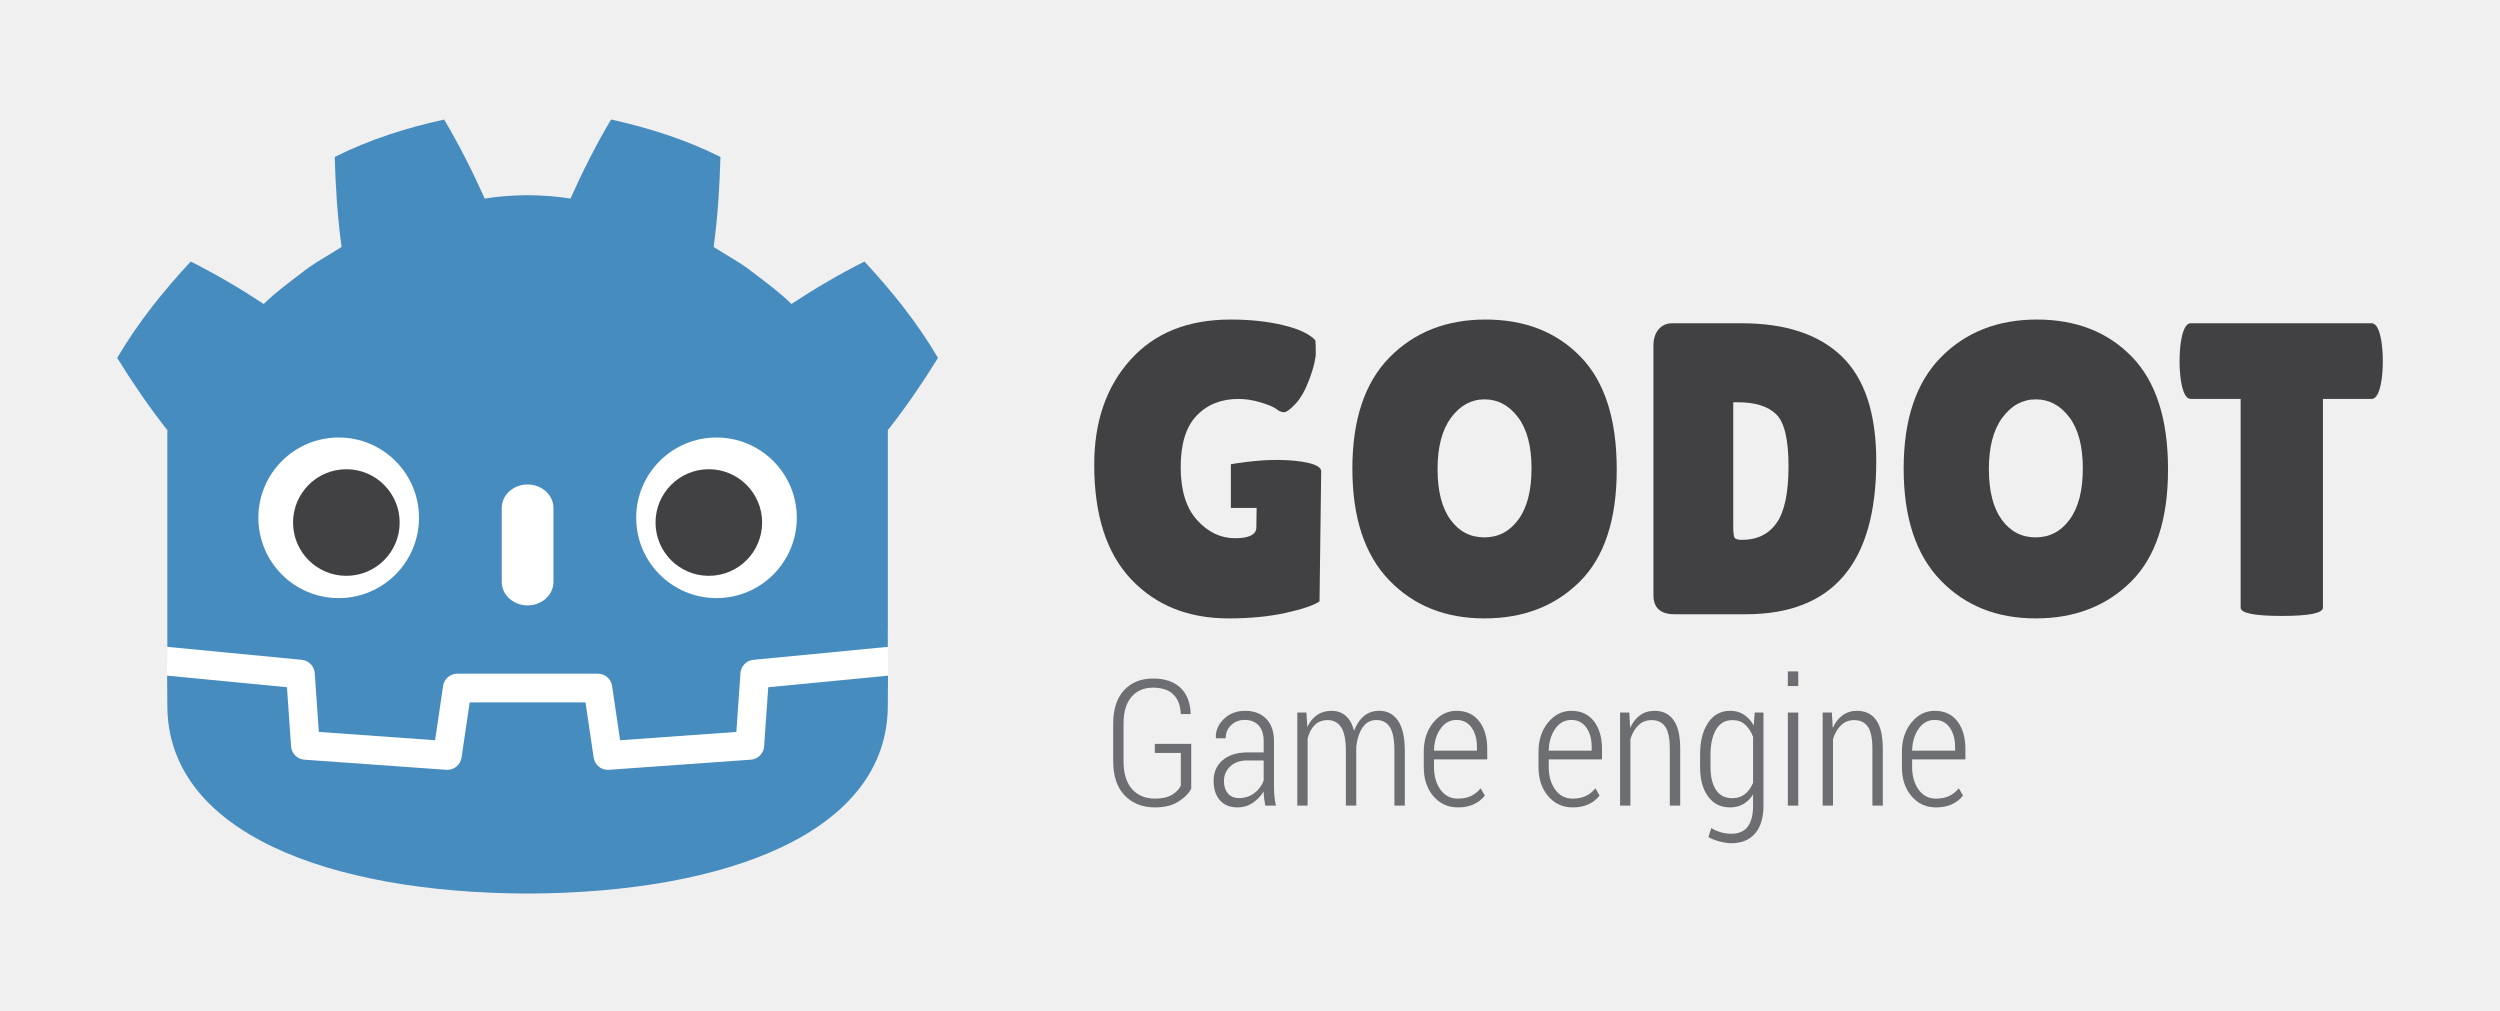
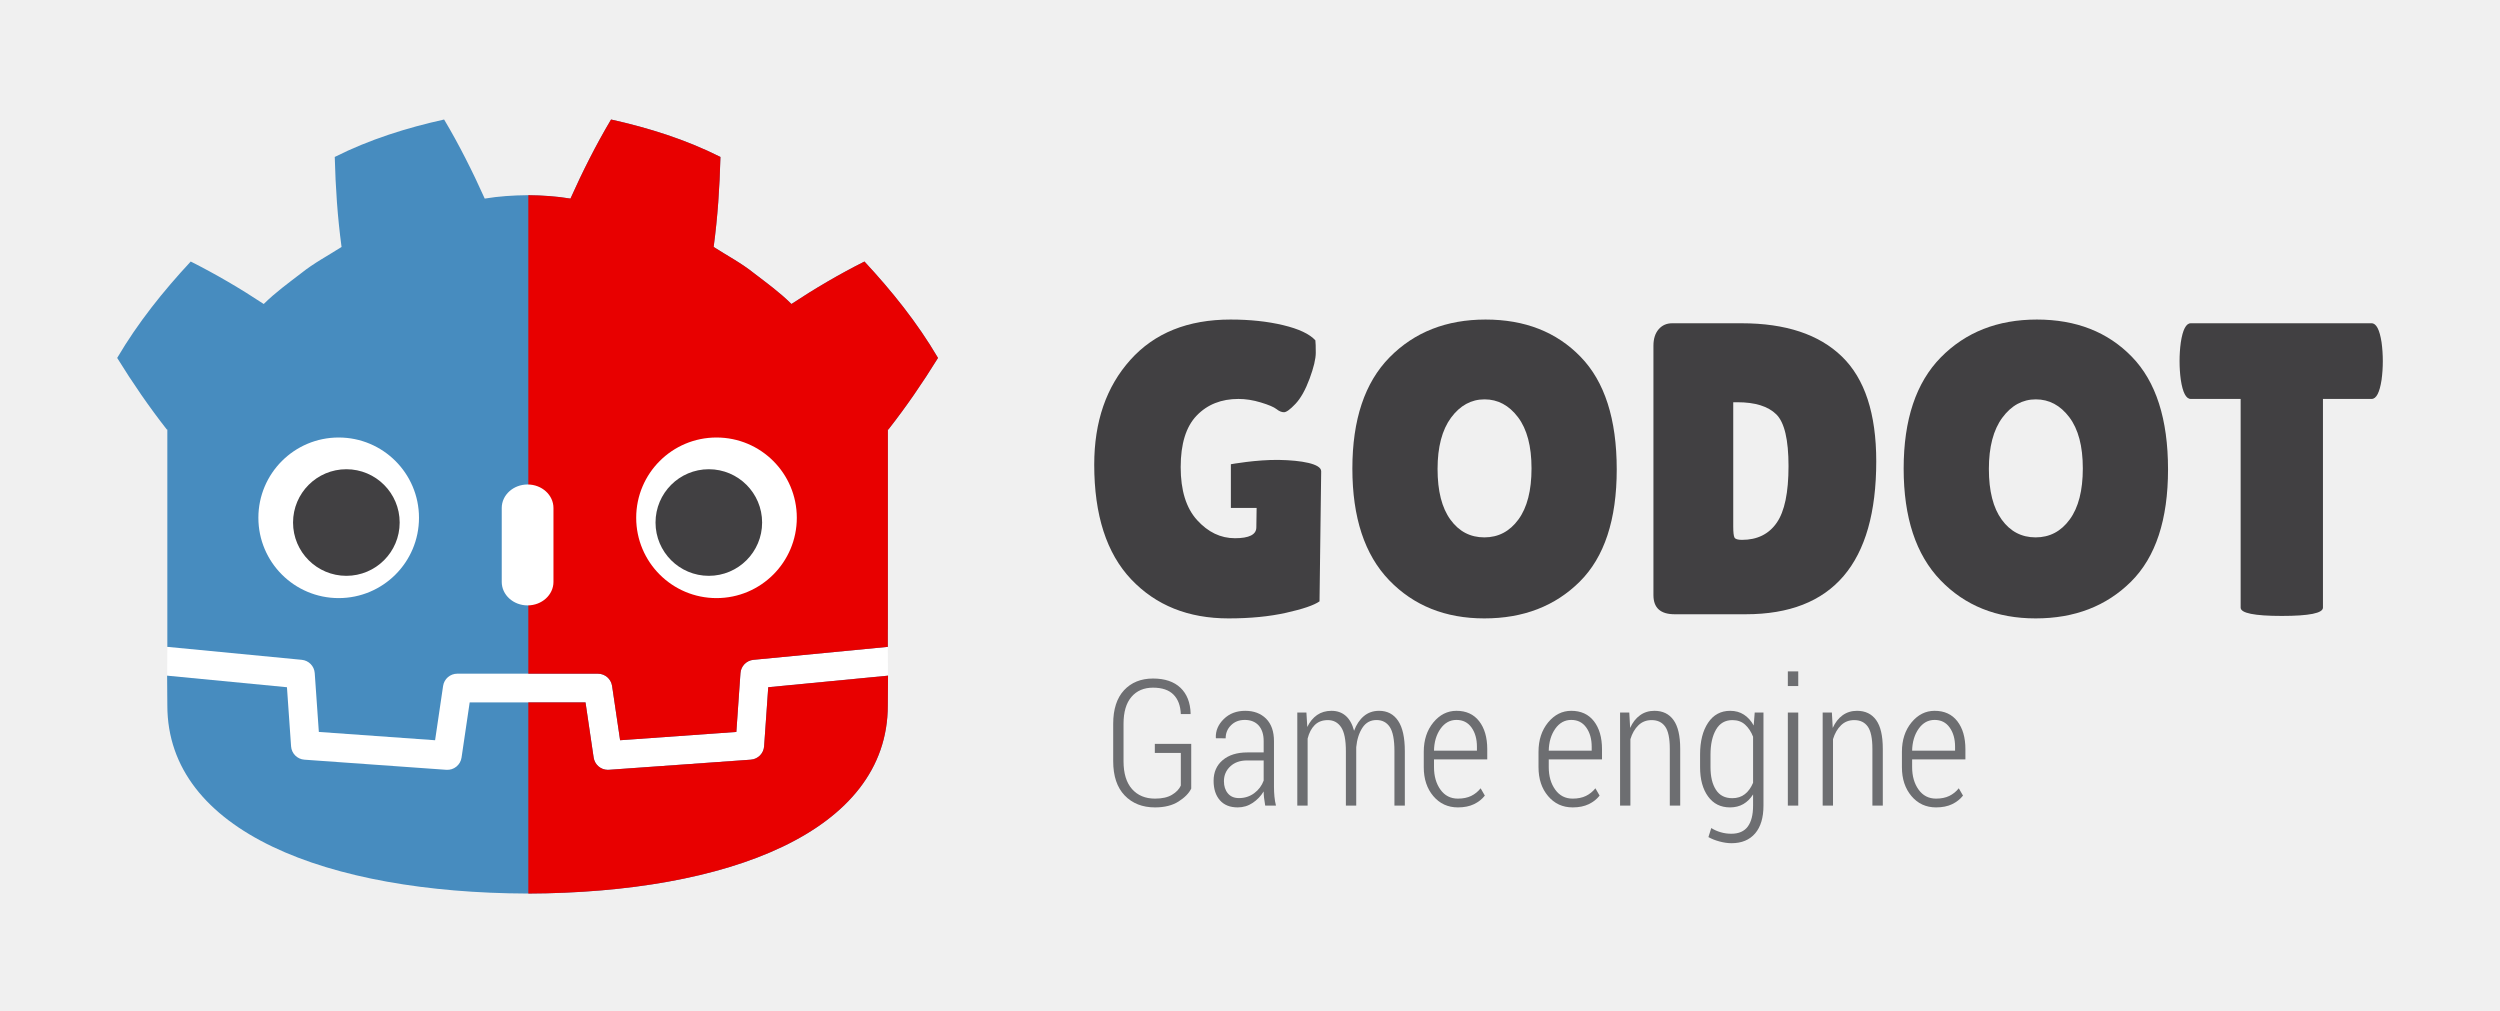
<svg xmlns="http://www.w3.org/2000/svg" id="svg2" version="1.1" xml:space="preserve" width="1024" height="414" viewBox="0 0 960 388.125">
  <defs id="defs6">
    <clipPath clipPathUnits="userSpaceOnUse" id="clipPath16">
      <path d="M 0,595.276 H 841.89 V 0 H 0 Z" id="path18" />
    </clipPath>
  </defs>
  <g id="g10" transform="matrix(1.25,0,0,-1.25,-94.25,597.4987)">
    <g id="g12">
      <g id="g14" clip-path="url(#clipPath16)">
        <g id="g20" transform="matrix(1.131053,0,0,1.131053,531.4495,355.3157)" style="stroke-width:0.884">
          <path d="m 0,0 c -3.611,0 -6.636,-1.659 -9.09,-4.967 -2.441,-3.311 -3.668,-7.958 -3.668,-13.938 0,-5.993 1.166,-10.581 3.503,-13.778 2.333,-3.207 5.398,-4.804 9.2,-4.804 3.8,0 6.887,1.617 9.258,4.862 2.371,3.233 3.559,7.861 3.559,13.886 0,6.02 -1.227,10.654 -3.673,13.89 C 6.646,-1.617 3.616,0 0,0 m -0.055,-59.493 c -10.573,0 -19.195,3.46 -25.859,10.379 -6.655,6.925 -9.984,17.03 -9.984,30.314 0,13.292 3.367,23.356 10.101,30.209 6.736,6.844 15.431,10.269 26.082,10.269 10.649,0 19.251,-3.363 25.794,-10.109 6.555,-6.733 9.827,-16.94 9.827,-30.591 0,-13.661 -3.348,-23.822 -10.05,-30.49 -6.702,-6.654 -15.333,-9.981 -25.911,-9.981" style="fill:#414042;fill-opacity:1;fill-rule:nonzero;stroke:none;stroke-width:0.884" id="path22" />
        </g>
        <g id="g24" transform="matrix(1.131053,0,0,1.131053,607.8515,354.431)" style="stroke-width:0.884">
          <path d="m 0,0 v -33.768 c 0,-1.577 0.116,-2.571 0.342,-2.988 0.224,-0.415 0.903,-0.623 2.029,-0.623 4.144,0 7.283,1.548 9.429,4.634 2.151,3.083 3.215,8.216 3.215,15.405 0,7.192 -1.113,11.878 -3.325,14.055 C 9.467,-1.102 5.946,0 1.129,0 Z m -21.675,-52.392 v 67.735 c 0,1.883 0.468,3.369 1.413,4.471 0.939,1.085 2.161,1.636 3.671,1.636 H 2.263 c 11.965,0 21.053,-3.018 27.257,-9.04 6.215,-6.02 9.322,-15.499 9.322,-28.447 0,-27.7 -11.821,-41.547 -35.456,-41.547 h -19.302 c -3.836,0 -5.759,1.727 -5.759,5.192" style="fill:#414042;fill-opacity:1;fill-rule:nonzero;stroke:none;stroke-width:0.884" id="path26" />
        </g>
        <g id="g28" transform="matrix(1.131053,0,0,1.131053,700.8107,355.3157)" style="stroke-width:0.884">
          <path d="m 0,0 c -3.612,0 -6.645,-1.659 -9.095,-4.967 -2.44,-3.311 -3.662,-7.958 -3.662,-13.938 0,-5.993 1.169,-10.581 3.499,-13.778 2.33,-3.207 5.398,-4.804 9.2,-4.804 3.801,0 6.89,1.617 9.258,4.862 2.372,3.233 3.56,7.861 3.56,13.886 0,6.02 -1.225,10.654 -3.671,13.89 C 6.642,-1.617 3.616,0 0,0 m -0.058,-59.493 c -10.577,0 -19.193,3.46 -25.851,10.379 -6.663,6.925 -9.993,17.03 -9.993,30.314 0,13.292 3.367,23.356 10.1,30.209 6.741,6.844 15.431,10.269 26.086,10.269 10.651,0 19.246,-3.363 25.797,-10.109 6.55,-6.733 9.822,-16.94 9.822,-30.591 0,-13.661 -3.349,-23.822 -10.05,-30.49 -6.699,-6.654 -15.338,-9.981 -25.911,-9.981" style="fill:#414042;fill-opacity:1;fill-rule:nonzero;stroke:none;stroke-width:0.884" id="path30" />
        </g>
        <g id="g32" transform="matrix(1.131053,0,0,1.131053,789.0113,291.3351)" style="stroke-width:0.884">
          <path d="m 0,0 c 0,-1.496 -3.721,-2.255 -11.176,-2.255 -7.448,0 -11.18,0.759 -11.18,2.255 v 56.681 h -13.545 c -1.281,0 -2.185,1.727 -2.71,5.198 -0.226,1.652 -0.334,3.343 -0.334,5.077 0,1.724 0.108,3.422 0.334,5.077 0.525,3.462 1.429,5.202 2.71,5.202 h 49.112 c 1.279,0 2.179,-1.74 2.712,-5.202 0.221,-1.655 0.335,-3.353 0.335,-5.077 0,-1.734 -0.114,-3.425 -0.335,-5.077 C 15.39,58.408 14.49,56.681 13.211,56.681 H 0 Z" style="fill:#414042;fill-opacity:1;fill-rule:nonzero;stroke:none;stroke-width:0.884" id="path34" />
        </g>
        <g id="g36" transform="matrix(1.131053,0,0,1.131053,468.2655,336.7128)" style="stroke-width:0.884">
          <path d="m 0,0 c -6.078,0.094 -13.034,-1.173 -13.034,-1.173 v -11.863 h 6.995 l -0.078,-5.288 c 0,-1.959 -1.942,-2.943 -5.815,-2.943 -3.878,0 -7.303,1.642 -10.274,4.917 -2.978,3.279 -4.459,8.072 -4.459,14.388 0,6.329 1.447,10.995 4.345,14.006 2.892,3.008 6.683,4.517 11.346,4.517 1.959,0 3.987,-0.316 6.096,-0.961 2.11,-0.639 3.519,-1.238 4.238,-1.799 0.713,-0.577 1.391,-0.85 2.032,-0.85 0.638,0 1.671,0.746 3.1,2.255 1.431,1.505 2.713,3.786 3.844,6.827 1.126,3.057 1.69,5.4 1.69,7.062 0,1.649 -0.036,2.786 -0.109,3.386 -1.581,1.73 -4.499,3.102 -8.755,4.122 -4.248,1.017 -9.011,1.522 -14.28,1.522 -11.594,0 -20.66,-3.65 -27.207,-10.95 -6.552,-7.303 -9.822,-16.783 -9.822,-28.452 0,-13.701 3.347,-24.087 10.041,-31.162 6.706,-7.074 15.51,-10.607 26.425,-10.607 5.87,0 11.08,0.505 15.632,1.522 4.557,1.013 7.586,2.053 9.093,3.105 l 0.452,35.33 C 11.496,-1.036 6.078,-0.104 0,0" style="fill:#414042;fill-opacity:1;fill-rule:nonzero;stroke:none;stroke-width:0.884" id="path38" />
        </g>
        <g id="g40" transform="matrix(1.131053,0,0,1.131053,441.3472,235.7512)" style="stroke-width:0.884">
          <path d="m 0,0 c -0.624,-1.28 -1.771,-2.454 -3.449,-3.516 -1.676,-1.069 -3.805,-1.6 -6.391,-1.6 -3.412,0 -6.156,1.075 -8.24,3.249 -2.076,2.157 -3.116,5.266 -3.116,9.323 v 10.116 c 0,3.969 0.98,7.013 2.946,9.138 1.962,2.108 4.59,3.177 7.872,3.177 3.208,0 5.695,-0.844 7.455,-2.513 1.755,-1.675 2.677,-4.015 2.757,-7.003 L -0.21,20.238 h -2.619 c -0.094,2.29 -0.759,4.057 -2.01,5.305 -1.244,1.238 -3.095,1.864 -5.539,1.864 -2.473,0 -4.432,-0.837 -5.866,-2.516 -1.43,-1.675 -2.143,-4.103 -2.143,-7.293 V 7.424 c 0,-3.308 0.771,-5.83 2.311,-7.567 1.54,-1.724 3.616,-2.588 6.236,-2.588 1.913,0 3.451,0.339 4.602,1.033 1.155,0.684 1.956,1.519 2.409,2.51 v 8.861 h -7.06 v 2.463 H 0 Z" style="fill:#6d6e71;fill-opacity:1;fill-rule:nonzero;stroke:none;stroke-width:0.884" id="path42" />
        </g>
        <g id="g44" transform="matrix(1.131053,0,0,1.131053,456.0153,232.825)" style="stroke-width:0.884">
          <path d="m 0,0 c 1.553,0 2.936,0.44 4.144,1.336 1.21,0.9 2.058,2.037 2.561,3.422 v 5.468 H 2.213 c -1.91,0 -3.44,-0.541 -4.585,-1.623 C -3.52,7.528 -4.088,6.185 -4.088,4.588 -4.088,3.239 -3.733,2.131 -3.014,1.277 -2.296,0.42 -1.292,0 0,0 M 7.124,-2.04 C 6.984,-1.164 6.875,-0.453 6.806,0.104 6.739,0.671 6.705,1.235 6.705,1.808 5.938,0.554 4.948,-0.486 3.725,-1.301 2.504,-2.122 1.146,-2.529 -0.35,-2.529 c -2.092,0 -3.701,0.648 -4.84,1.946 -1.132,1.303 -1.704,3.059 -1.704,5.276 0,2.343 0.823,4.223 2.473,5.618 1.649,1.395 3.89,2.092 6.709,2.092 h 4.417 v 3.106 c 0,1.786 -0.456,3.193 -1.351,4.21 -0.914,1.004 -2.17,1.512 -3.791,1.512 -1.508,0 -2.752,-0.479 -3.728,-1.45 -0.973,-0.965 -1.456,-2.144 -1.456,-3.549 l -2.623,0.023 -0.046,0.137 c -0.074,1.906 0.647,3.591 2.168,5.084 1.515,1.489 3.459,2.229 5.825,2.229 2.338,0 4.22,-0.711 5.657,-2.128 1.429,-1.431 2.146,-3.471 2.146,-6.124 V 3.057 c 0,-0.903 0.042,-1.78 0.121,-2.617 0.081,-0.848 0.212,-1.665 0.417,-2.48 z" style="fill:#6d6e71;fill-opacity:1;fill-rule:nonzero;stroke:none;stroke-width:0.884" id="path46" />
        </g>
        <g id="g48" transform="matrix(1.131053,0,0,1.131053,476.7303,259.1052)" style="stroke-width:0.884">
          <path d="m 0,0 0.24,-3.923 c 0.664,1.404 1.554,2.486 2.657,3.255 1.107,0.759 2.41,1.138 3.906,1.138 1.527,0 2.814,-0.444 3.852,-1.343 1.039,-0.896 1.805,-2.252 2.292,-4.074 0.623,1.682 1.505,3.011 2.65,3.973 1.145,0.964 2.534,1.444 4.143,1.444 2.217,0 3.937,-0.897 5.156,-2.692 1.224,-1.799 1.834,-4.559 1.834,-8.288 v -14.765 h -2.823 v 14.814 c 0,3.1 -0.429,5.283 -1.263,6.538 -0.839,1.257 -2.042,1.89 -3.598,1.89 -1.637,0 -2.915,-0.691 -3.834,-2.096 -0.914,-1.405 -1.478,-3.161 -1.683,-5.282 v -0.655 -15.209 H 10.72 v 14.798 c 0,3.027 -0.424,5.194 -1.292,6.488 -0.864,1.294 -2.066,1.936 -3.609,1.936 -1.475,0 -2.668,-0.45 -3.562,-1.342 -0.9,-0.897 -1.54,-2.125 -1.928,-3.683 V -25.275 H -2.477 V 0 Z" style="fill:#6d6e71;fill-opacity:1;fill-rule:nonzero;stroke:none;stroke-width:0.884" id="path50" />
        </g>
        <g id="g52" transform="matrix(1.131053,0,0,1.131053,522.8228,256.8387)" style="stroke-width:0.884">
          <path d="m 0,0 c -1.758,0 -3.202,-0.802 -4.334,-2.402 -1.133,-1.606 -1.718,-3.585 -1.765,-5.944 h 11.66 v 1.082 c 0,2.086 -0.489,3.823 -1.469,5.201 C 3.106,-0.684 1.745,0 0,0 m 0.397,-23.76 c -2.725,0 -4.954,1.026 -6.685,3.073 -1.726,2.043 -2.591,4.657 -2.591,7.841 v 4.197 c 0,3.19 0.867,5.85 2.602,7.965 1.739,2.105 3.828,3.158 6.277,3.158 2.648,0 4.699,-0.939 6.164,-2.823 1.468,-1.887 2.201,-4.422 2.201,-7.603 v -2.773 H -6.099 v -2.102 c 0,-2.447 0.586,-4.484 1.752,-6.11 1.168,-1.63 2.755,-2.438 4.744,-2.438 1.382,0 2.585,0.244 3.588,0.724 1.003,0.491 1.863,1.179 2.578,2.082 l 1.149,-1.988 C 6.949,-21.525 5.96,-22.307 4.753,-22.887 3.549,-23.464 2.094,-23.76 0.397,-23.76" style="fill:#6d6e71;fill-opacity:1;fill-rule:nonzero;stroke:none;stroke-width:0.884" id="path54" />
        </g>
        <g id="g56" transform="matrix(1.131053,0,0,1.131053,558.0805,256.8387)" style="stroke-width:0.884">
          <path d="M 0,0 C -1.763,0 -3.21,-0.802 -4.341,-2.402 -5.467,-4.008 -6.053,-5.987 -6.104,-8.346 H 5.559 v 1.082 c 0,2.086 -0.488,3.823 -1.474,5.201 C 3.104,-0.684 1.744,0 0,0 m 0.394,-23.76 c -2.726,0 -4.951,1.026 -6.679,3.073 -1.733,2.043 -2.6,4.657 -2.6,7.841 v 4.197 c 0,3.19 0.871,5.85 2.602,7.965 1.744,2.105 3.834,3.158 6.283,3.158 2.643,0 4.703,-0.939 6.164,-2.823 1.463,-1.887 2.197,-4.422 2.197,-7.603 v -2.773 H -6.104 v -2.102 c 0,-2.447 0.587,-4.484 1.76,-6.11 1.162,-1.63 2.742,-2.438 4.738,-2.438 1.387,0 2.585,0.244 3.585,0.724 1.007,0.491 1.866,1.179 2.589,2.082 l 1.141,-1.988 c -0.764,-0.968 -1.75,-1.75 -2.959,-2.33 -1.204,-0.577 -2.658,-0.873 -4.356,-0.873" style="fill:#6d6e71;fill-opacity:1;fill-rule:nonzero;stroke:none;stroke-width:0.884" id="path58" />
        </g>
        <g id="g60" transform="matrix(1.131053,0,0,1.131053,575.9168,259.1052)" style="stroke-width:0.884">
          <path d="m 0,0 0.23,-4.178 c 0.674,1.483 1.564,2.634 2.682,3.435 1.108,0.805 2.413,1.213 3.914,1.213 2.258,0 3.988,-0.835 5.189,-2.513 1.214,-1.675 1.815,-4.279 1.815,-7.812 v -15.42 h -2.825 v 15.394 c 0,2.888 -0.423,4.905 -1.264,6.075 -0.836,1.17 -2.065,1.753 -3.665,1.753 -1.435,0 -2.638,-0.466 -3.603,-1.414 C 1.504,-4.406 0.782,-5.657 0.301,-7.234 V -25.275 H -2.504 V 0 Z" style="fill:#6d6e71;fill-opacity:1;fill-rule:nonzero;stroke:none;stroke-width:0.884" id="path62" />
        </g>
        <g id="g64" transform="matrix(1.131053,0,0,1.131053,600.8685,242.3088)" style="stroke-width:0.884">
          <path d="m 0,0 c 0,-2.565 0.486,-4.605 1.472,-6.123 0.974,-1.532 2.457,-2.288 4.436,-2.288 1.356,0 2.498,0.361 3.435,1.101 0.934,0.74 1.672,1.77 2.218,3.077 v 12.52 c -0.525,1.346 -1.246,2.434 -2.157,3.272 -0.91,0.824 -2.062,1.238 -3.448,1.238 -1.975,0 -3.468,-0.86 -4.46,-2.587 C 0.497,8.48 0,6.224 0,3.454 Z m -2.833,3.454 c 0,3.582 0.723,6.459 2.177,8.627 1.442,2.157 3.448,3.239 6.004,3.239 1.419,0 2.664,-0.346 3.728,-1.04 1.066,-0.681 1.947,-1.678 2.654,-2.946 l 0.274,3.516 h 2.381 v -25.298 c 0,-3.239 -0.751,-5.749 -2.26,-7.525 -1.511,-1.769 -3.657,-2.665 -6.428,-2.665 -0.996,0 -2.067,0.156 -3.212,0.459 -1.147,0.303 -2.162,0.701 -3.052,1.2 l 0.776,2.463 c 0.759,-0.492 1.608,-0.873 2.548,-1.141 0.932,-0.277 1.895,-0.41 2.894,-0.41 2.009,0 3.498,0.645 4.46,1.932 0.966,1.304 1.45,3.19 1.45,5.687 v 3.057 c -0.717,-1.138 -1.597,-2.011 -2.64,-2.614 -1.039,-0.606 -2.253,-0.909 -3.622,-0.909 -2.539,0 -4.53,0.994 -5.968,2.982 C -2.11,-5.948 -2.833,-3.301 -2.833,0 Z" style="fill:#6d6e71;fill-opacity:1;fill-rule:nonzero;stroke:none;stroke-width:0.884" id="path66" />
        </g>
        <path d="m 627.823,230.518 h -3.201 v 28.587 h 3.201 z m 0,36.726 h -3.201 v 4.504 h 3.201 z" style="fill:#6d6e71;fill-opacity:1;fill-rule:nonzero;stroke:none;stroke-width:1" id="path68" />
        <g id="g70" transform="matrix(1.131053,0,0,1.131053,638.1538,259.1052)" style="stroke-width:0.884">
          <path d="m 0,0 0.23,-4.178 c 0.676,1.483 1.562,2.634 2.678,3.435 1.115,0.805 2.422,1.213 3.916,1.213 2.258,0 3.995,-0.835 5.199,-2.513 1.211,-1.675 1.807,-4.279 1.807,-7.812 v -15.42 h -2.825 v 15.394 c 0,2.888 -0.422,4.905 -1.261,6.075 -0.843,1.17 -2.063,1.753 -3.668,1.753 -1.434,0 -2.635,-0.466 -3.599,-1.414 C 1.51,-4.406 0.785,-5.657 0.306,-7.234 V -25.275 H -2.503 V 0 Z" style="fill:#6d6e71;fill-opacity:1;fill-rule:nonzero;stroke:none;stroke-width:0.884" id="path72" />
        </g>
        <g id="g74" transform="matrix(1.131053,0,0,1.131053,669.7088,256.8387)" style="stroke-width:0.884">
          <path d="M 0,0 C -1.763,0 -3.208,-0.802 -4.334,-2.402 -5.463,-4.008 -6.052,-5.987 -6.102,-8.346 H 5.56 v 1.082 c 0,2.086 -0.486,3.823 -1.47,5.201 C 3.109,-0.684 1.747,0 0,0 m 0.401,-23.76 c -2.733,0 -4.958,1.026 -6.681,3.073 -1.73,2.043 -2.595,4.657 -2.595,7.841 v 4.197 c 0,3.19 0.865,5.85 2.6,7.965 1.739,2.105 3.831,3.158 6.275,3.158 2.646,0 4.706,-0.939 6.172,-2.823 1.462,-1.887 2.195,-4.422 2.195,-7.603 v -2.773 H -6.102 v -2.102 c 0,-2.447 0.59,-4.484 1.757,-6.11 1.166,-1.63 2.748,-2.438 4.746,-2.438 1.382,0 2.579,0.244 3.578,0.724 1.012,0.491 1.869,1.179 2.591,2.082 l 1.147,-1.988 c -0.769,-0.968 -1.755,-1.75 -2.962,-2.33 -1.203,-0.577 -2.658,-0.873 -4.354,-0.873" style="fill:#6d6e71;fill-opacity:1;fill-rule:nonzero;stroke:none;stroke-width:0.884" id="path76" />
        </g>
        <g id="g78" transform="matrix(1.131053,0,0,1.131053,348.1311,279.2668)" style="stroke-width:0.884">
          <path d="m 0,0 c 0,0 -0.325,1.994 -0.515,1.976 l -36.182,-3.491 c -2.879,-0.278 -5.115,-2.574 -5.317,-5.459 l -0.994,-14.247 -27.992,-1.997 -1.904,12.912 c -0.424,2.872 -2.932,5.037 -5.835,5.037 h -38.188 c -2.902,0 -5.41,-2.165 -5.834,-5.037 l -1.905,-12.912 -27.992,1.997 -0.994,14.247 c -0.202,2.886 -2.438,5.182 -5.317,5.46 l -36.2,3.49 c -0.187,0.018 -0.324,-1.978 -0.511,-1.978 l -0.049,-7.83 30.658,-4.944 1.004,-14.374 c 0.203,-2.91 2.551,-5.263 5.463,-5.472 l 38.551,-2.75 c 0.146,-0.01 0.29,-0.016 0.434,-0.016 2.897,0 5.401,2.166 5.825,5.038 l 1.959,13.286 h 28.005 l 1.959,-13.286 c 0.423,-2.871 2.93,-5.037 5.831,-5.037 0.142,0 0.284,0.005 0.423,0.015 l 38.556,2.75 c 2.911,0.209 5.26,2.562 5.463,5.472 l 1.003,14.374 30.645,4.966 z" style="fill:#ffffff;fill-opacity:1;fill-rule:nonzero;stroke:none;stroke-width:0.884" id="path80" />
        </g>
-         <g id="g82" transform="matrix(1.131053,0,0,1.131053,126.8061,346.0453)" style="stroke-width:0.884">
-           <path d="m 0,0 v -47.514 -6.035 -5.492 c 0.108,-0.001 0.216,-0.005 0.323,-0.015 l 36.196,-3.49 c 1.896,-0.183 3.382,-1.709 3.514,-3.609 l 1.116,-15.978 31.574,-2.253 2.175,14.747 c 0.282,1.912 1.922,3.329 3.856,3.329 h 38.188 c 1.933,0 3.573,-1.417 3.855,-3.329 l 2.175,-14.747 31.575,2.253 1.115,15.978 c 0.133,1.9 1.618,3.425 3.514,3.609 l 36.182,3.49 c 0.107,0.01 0.214,0.014 0.322,0.015 v 4.711 l 0.015,0.005 V 0 h 0.134 c 4.795,6.12 9.232,12.569 13.487,19.449 -5.651,9.62 -12.575,18.217 -19.976,26.182 -6.864,-3.455 -13.531,-7.369 -19.828,-11.534 -3.151,3.132 -6.7,5.694 -10.186,8.372 -3.425,2.751 -7.285,4.768 -10.946,7.118 1.09,8.117 1.629,16.108 1.846,24.448 -9.446,4.754 -19.519,7.906 -29.708,10.17 -4.068,-6.837 -7.788,-14.241 -11.028,-21.479 -3.842,0.642 -7.702,0.88 -11.567,0.926 v 0.006 c -0.027,0 -0.052,-0.006 -0.075,-0.006 -0.024,0 -0.049,0.006 -0.073,0.006 V 63.652 C 93.903,63.606 90.046,63.368 86.203,62.726 82.965,69.964 79.247,77.368 75.173,84.205 64.989,81.941 54.915,78.789 45.47,74.035 45.686,65.695 46.225,57.704 47.318,49.587 43.65,47.237 39.795,45.22 36.369,42.469 32.888,39.791 29.333,37.229 26.181,34.097 19.884,38.262 13.219,42.176 6.353,45.631 -1.048,37.666 -7.968,29.069 -13.621,19.449 -9.368,12.569 -4.928,6.12 -0.134,0 Z" style="fill:#478cbf;fill-opacity:1;fill-rule:nonzero;stroke:none;stroke-width:0.884" id="path84" />
-         </g>
-         <g id="g86" transform="matrix(1.131053,0,0,1.131053,311.4033,266.8844)" style="stroke-width:0.884">
-           <path d="m 0,0 -1.121,-16.063 c -0.135,-1.936 -1.675,-3.477 -3.611,-3.616 l -38.555,-2.751 c -0.094,-0.007 -0.188,-0.01 -0.281,-0.01 -1.916,0 -3.569,1.406 -3.852,3.33 l -2.211,14.994 H -81.09 l -2.211,-14.994 c -0.297,-2.018 -2.101,-3.469 -4.133,-3.32 l -38.555,2.751 c -1.936,0.139 -3.476,1.68 -3.611,3.616 L -130.721,0 -163.268,3.138 c 0.015,-3.498 0.06,-7.33 0.06,-8.093 0,-34.374 43.605,-50.896 97.781,-51.086 h 0.066 0.067 c 54.176,0.19 97.766,16.712 97.766,51.086 0,0.777 0.047,4.593 0.063,8.093 z" style="fill:#478cbf;fill-opacity:1;fill-rule:nonzero;stroke:none;stroke-width:0.884" id="path88" />
+         <g id="g4676" style="stroke:#e80000;stroke-opacity:1">
+           <g style="stroke-width:2.719;stroke:none;stroke-opacity:1;stroke-miterlimit:4;stroke-dasharray:none" transform="matrix(1.131053,0,0,1.131053,126.8061,346.0453)" id="g82">
+             <path id="path84" style="fill:#478cbf;fill-opacity:1;fill-rule:nonzero;stroke:none;stroke-width:2.719;stroke-opacity:1;stroke-miterlimit:4;stroke-dasharray:none" d="m 0,0 v -47.514 -6.035 -5.492 c 0.108,-0.001 0.216,-0.005 0.323,-0.015 l 36.196,-3.49 c 1.896,-0.183 3.382,-1.709 3.514,-3.609 l 1.116,-15.978 31.574,-2.253 2.175,14.747 c 0.282,1.912 1.922,3.329 3.856,3.329 h 38.188 c 1.933,0 3.573,-1.417 3.855,-3.329 l 2.175,-14.747 31.575,2.253 1.115,15.978 c 0.133,1.9 1.618,3.425 3.514,3.609 l 36.182,3.49 c 0.107,0.01 0.214,0.014 0.322,0.015 v 4.711 l 0.015,0.005 V 0 h 0.134 c 4.795,6.12 9.232,12.569 13.487,19.449 -5.651,9.62 -12.575,18.217 -19.976,26.182 -6.864,-3.455 -13.531,-7.369 -19.828,-11.534 -3.151,3.132 -6.7,5.694 -10.186,8.372 -3.425,2.751 -7.285,4.768 -10.946,7.118 1.09,8.117 1.629,16.108 1.846,24.448 -9.446,4.754 -19.519,7.906 -29.708,10.17 -4.068,-6.837 -7.788,-14.241 -11.028,-21.479 -3.842,0.642 -7.702,0.88 -11.567,0.926 v 0.006 c -0.027,0 -0.052,-0.006 -0.075,-0.006 -0.024,0 -0.049,0.006 -0.073,0.006 V 63.652 C 93.903,63.606 90.046,63.368 86.203,62.726 82.965,69.964 79.247,77.368 75.173,84.205 64.989,81.941 54.915,78.789 45.47,74.035 45.686,65.695 46.225,57.704 47.318,49.587 43.65,47.237 39.795,45.22 36.369,42.469 32.888,39.791 29.333,37.229 26.181,34.097 19.884,38.262 13.219,42.176 6.353,45.631 -1.048,37.666 -7.968,29.069 -13.621,19.449 -9.368,12.569 -4.928,6.12 -0.134,0 Z" />
+           </g>
+           <g style="stroke-width:2.719;stroke:none;stroke-opacity:1;stroke-miterlimit:4;stroke-dasharray:none" transform="matrix(1.131053,0,0,1.131053,311.4033,266.8844)" id="g86">
+             <path id="path88" style="fill:#478cbf;fill-opacity:1;fill-rule:nonzero;stroke:none;stroke-width:2.719;stroke-opacity:1;stroke-miterlimit:4;stroke-dasharray:none" d="m 0,0 -1.121,-16.063 c -0.135,-1.936 -1.675,-3.477 -3.611,-3.616 l -38.555,-2.751 c -0.094,-0.007 -0.188,-0.01 -0.281,-0.01 -1.916,0 -3.569,1.406 -3.852,3.33 l -2.211,14.994 H -81.09 l -2.211,-14.994 c -0.297,-2.018 -2.101,-3.469 -4.133,-3.32 l -38.555,2.751 c -1.936,0.139 -3.476,1.68 -3.611,3.616 L -130.721,0 -163.268,3.138 c 0.015,-3.498 0.06,-7.33 0.06,-8.093 0,-34.374 43.605,-50.896 97.781,-51.086 h 0.066 0.067 c 54.176,0.19 97.766,16.712 97.766,51.086 0,0.777 0.047,4.593 0.063,8.093 z" />
+           </g>
+           <path id="path88-0" transform="matrix(0.75,0,0,-0.75,75.4,477.999)" d="M 250.291 48.951 C 244.156 59.262 238.546 70.426 233.66 81.342 C 227.927 80.384 222.168 80.024 216.4 79.949 L 216.4 275.938 L 244.898 275.938 C 247.814 275.938 250.288 278.076 250.713 280.959 L 253.992 303.199 L 301.609 299.801 L 303.291 275.705 C 303.492 272.84 305.731 270.539 308.59 270.262 L 363.154 264.998 C 363.316 264.983 363.478 264.978 363.641 264.977 L 363.641 257.871 L 363.664 257.863 L 363.664 175.938 L 363.865 175.938 C 371.096 166.708 377.788 156.983 384.205 146.607 C 375.683 132.1 365.241 119.135 354.08 107.123 C 343.729 112.333 333.674 118.236 324.178 124.518 C 319.426 119.794 314.074 115.929 308.816 111.891 C 303.651 107.742 297.83 104.7 292.309 101.156 C 293.952 88.915 294.767 76.864 295.094 64.287 C 280.849 57.118 265.657 52.365 250.291 48.951 z M 363.736 276.754 L 314.672 281.486 L 312.98 305.711 C 312.777 308.631 310.455 310.954 307.535 311.164 L 249.391 315.312 C 249.249 315.323 249.107 315.328 248.967 315.328 C 246.077 315.328 243.585 313.206 243.158 310.305 L 239.824 287.693 L 216.4 287.693 L 216.4 365.998 C 298.01 365.672 363.641 340.755 363.641 288.959 C 363.641 287.787 363.712 282.032 363.736 276.754 z " style="fill:#e80000;fill-opacity:1;fill-rule:nonzero;stroke:none;stroke-width:4.1;stroke-miterlimit:4;stroke-dasharray:none;stroke-opacity:1" />
        </g>
        <g id="g90" transform="matrix(1.131053,0,0,1.131053,204.1139,318.9377)" style="stroke-width:0.884">
          <path d="m 0,0 c 0,-12.052 -9.765,-21.815 -21.813,-21.815 -12.042,0 -21.81,9.763 -21.81,21.815 0,12.044 9.768,21.802 21.81,21.802 C -9.765,21.802 0,12.044 0,0" style="fill:#ffffff;fill-opacity:1;fill-rule:nonzero;stroke:none;stroke-width:0.884" id="path92" />
        </g>
        <g id="g94" transform="matrix(1.131053,0,0,1.131053,198.1775,317.4744)" style="stroke-width:0.884">
          <path d="m 0,0 c 0,-7.994 -6.479,-14.473 -14.479,-14.473 -7.996,0 -14.479,6.479 -14.479,14.473 0,7.994 6.483,14.479 14.479,14.479 C -6.479,14.479 0,7.994 0,0" style="fill:#414042;fill-opacity:1;fill-rule:nonzero;stroke:none;stroke-width:0.884" id="path96" />
        </g>
        <g id="g98" transform="matrix(1.131053,0,0,1.131053,237.475,292.0191)" style="stroke-width:0.884">
          <path d="m 0,0 c -3.878,0 -7.021,2.858 -7.021,6.381 v 20.081 c 0,3.52 3.143,6.381 7.021,6.381 3.878,0 7.028,-2.861 7.028,-6.381 V 6.381 C 7.028,2.858 3.878,0 0,0" style="fill:#ffffff;fill-opacity:1;fill-rule:nonzero;stroke:none;stroke-width:0.884" id="path100" />
        </g>
        <g id="g102" transform="matrix(1.131053,0,0,1.131053,270.8402,318.9377)" style="stroke-width:0.884">
          <path d="m 0,0 c 0,-12.052 9.765,-21.815 21.815,-21.815 12.041,0 21.808,9.763 21.808,21.815 0,12.044 -9.767,21.802 -21.808,21.802 C 9.765,21.802 0,12.044 0,0" style="fill:#ffffff;fill-opacity:1;fill-rule:nonzero;stroke:none;stroke-width:0.884" id="path104" />
        </g>
        <g id="g106" transform="matrix(1.131053,0,0,1.131053,276.7781,317.4744)" style="stroke-width:0.884">
          <path d="m 0,0 c 0,-7.994 6.477,-14.473 14.471,-14.473 8.002,0 14.479,6.479 14.479,14.473 0,7.994 -6.477,14.479 -14.479,14.479 C 6.477,14.479 0,7.994 0,0" style="fill:#414042;fill-opacity:1;fill-rule:nonzero;stroke:none;stroke-width:0.884" id="path108" />
        </g>
+         <g id="g82-1" transform="matrix(1.131053,0,0,1.131053,126.8061,346.0453)" style="stroke-width:0.884;fill:#ff0000" />
      </g>
    </g>
  </g>
</svg>
